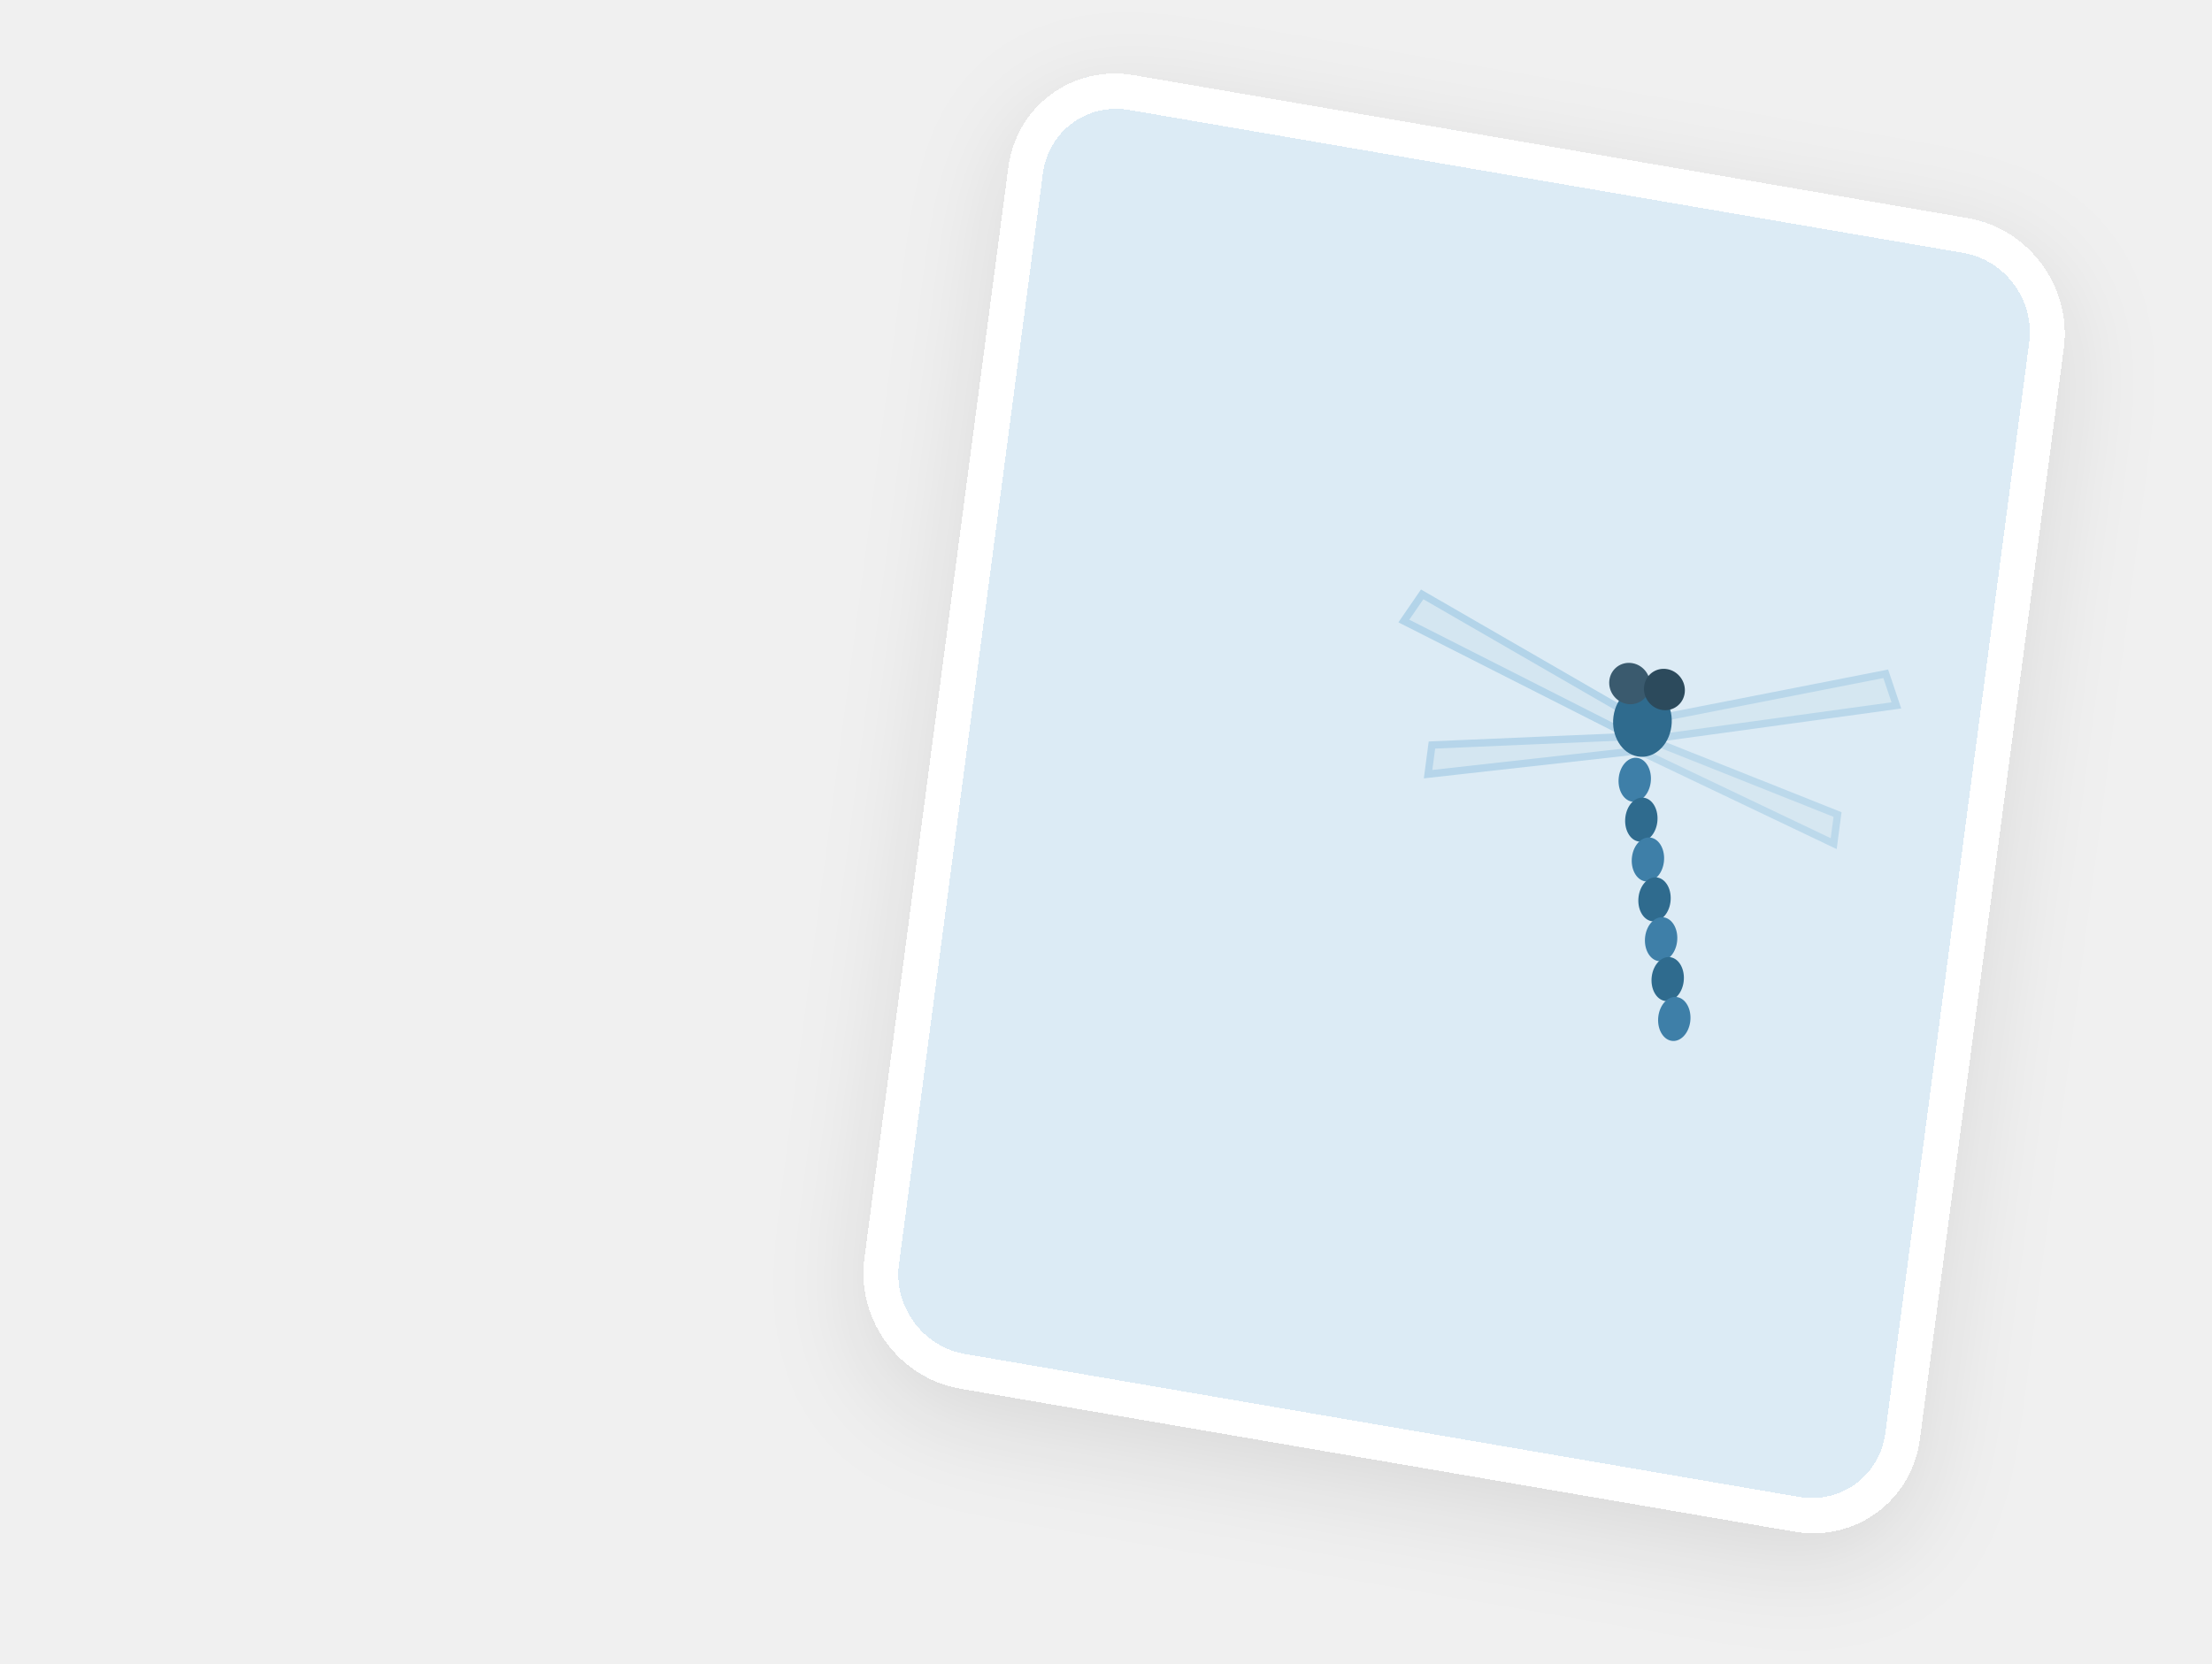
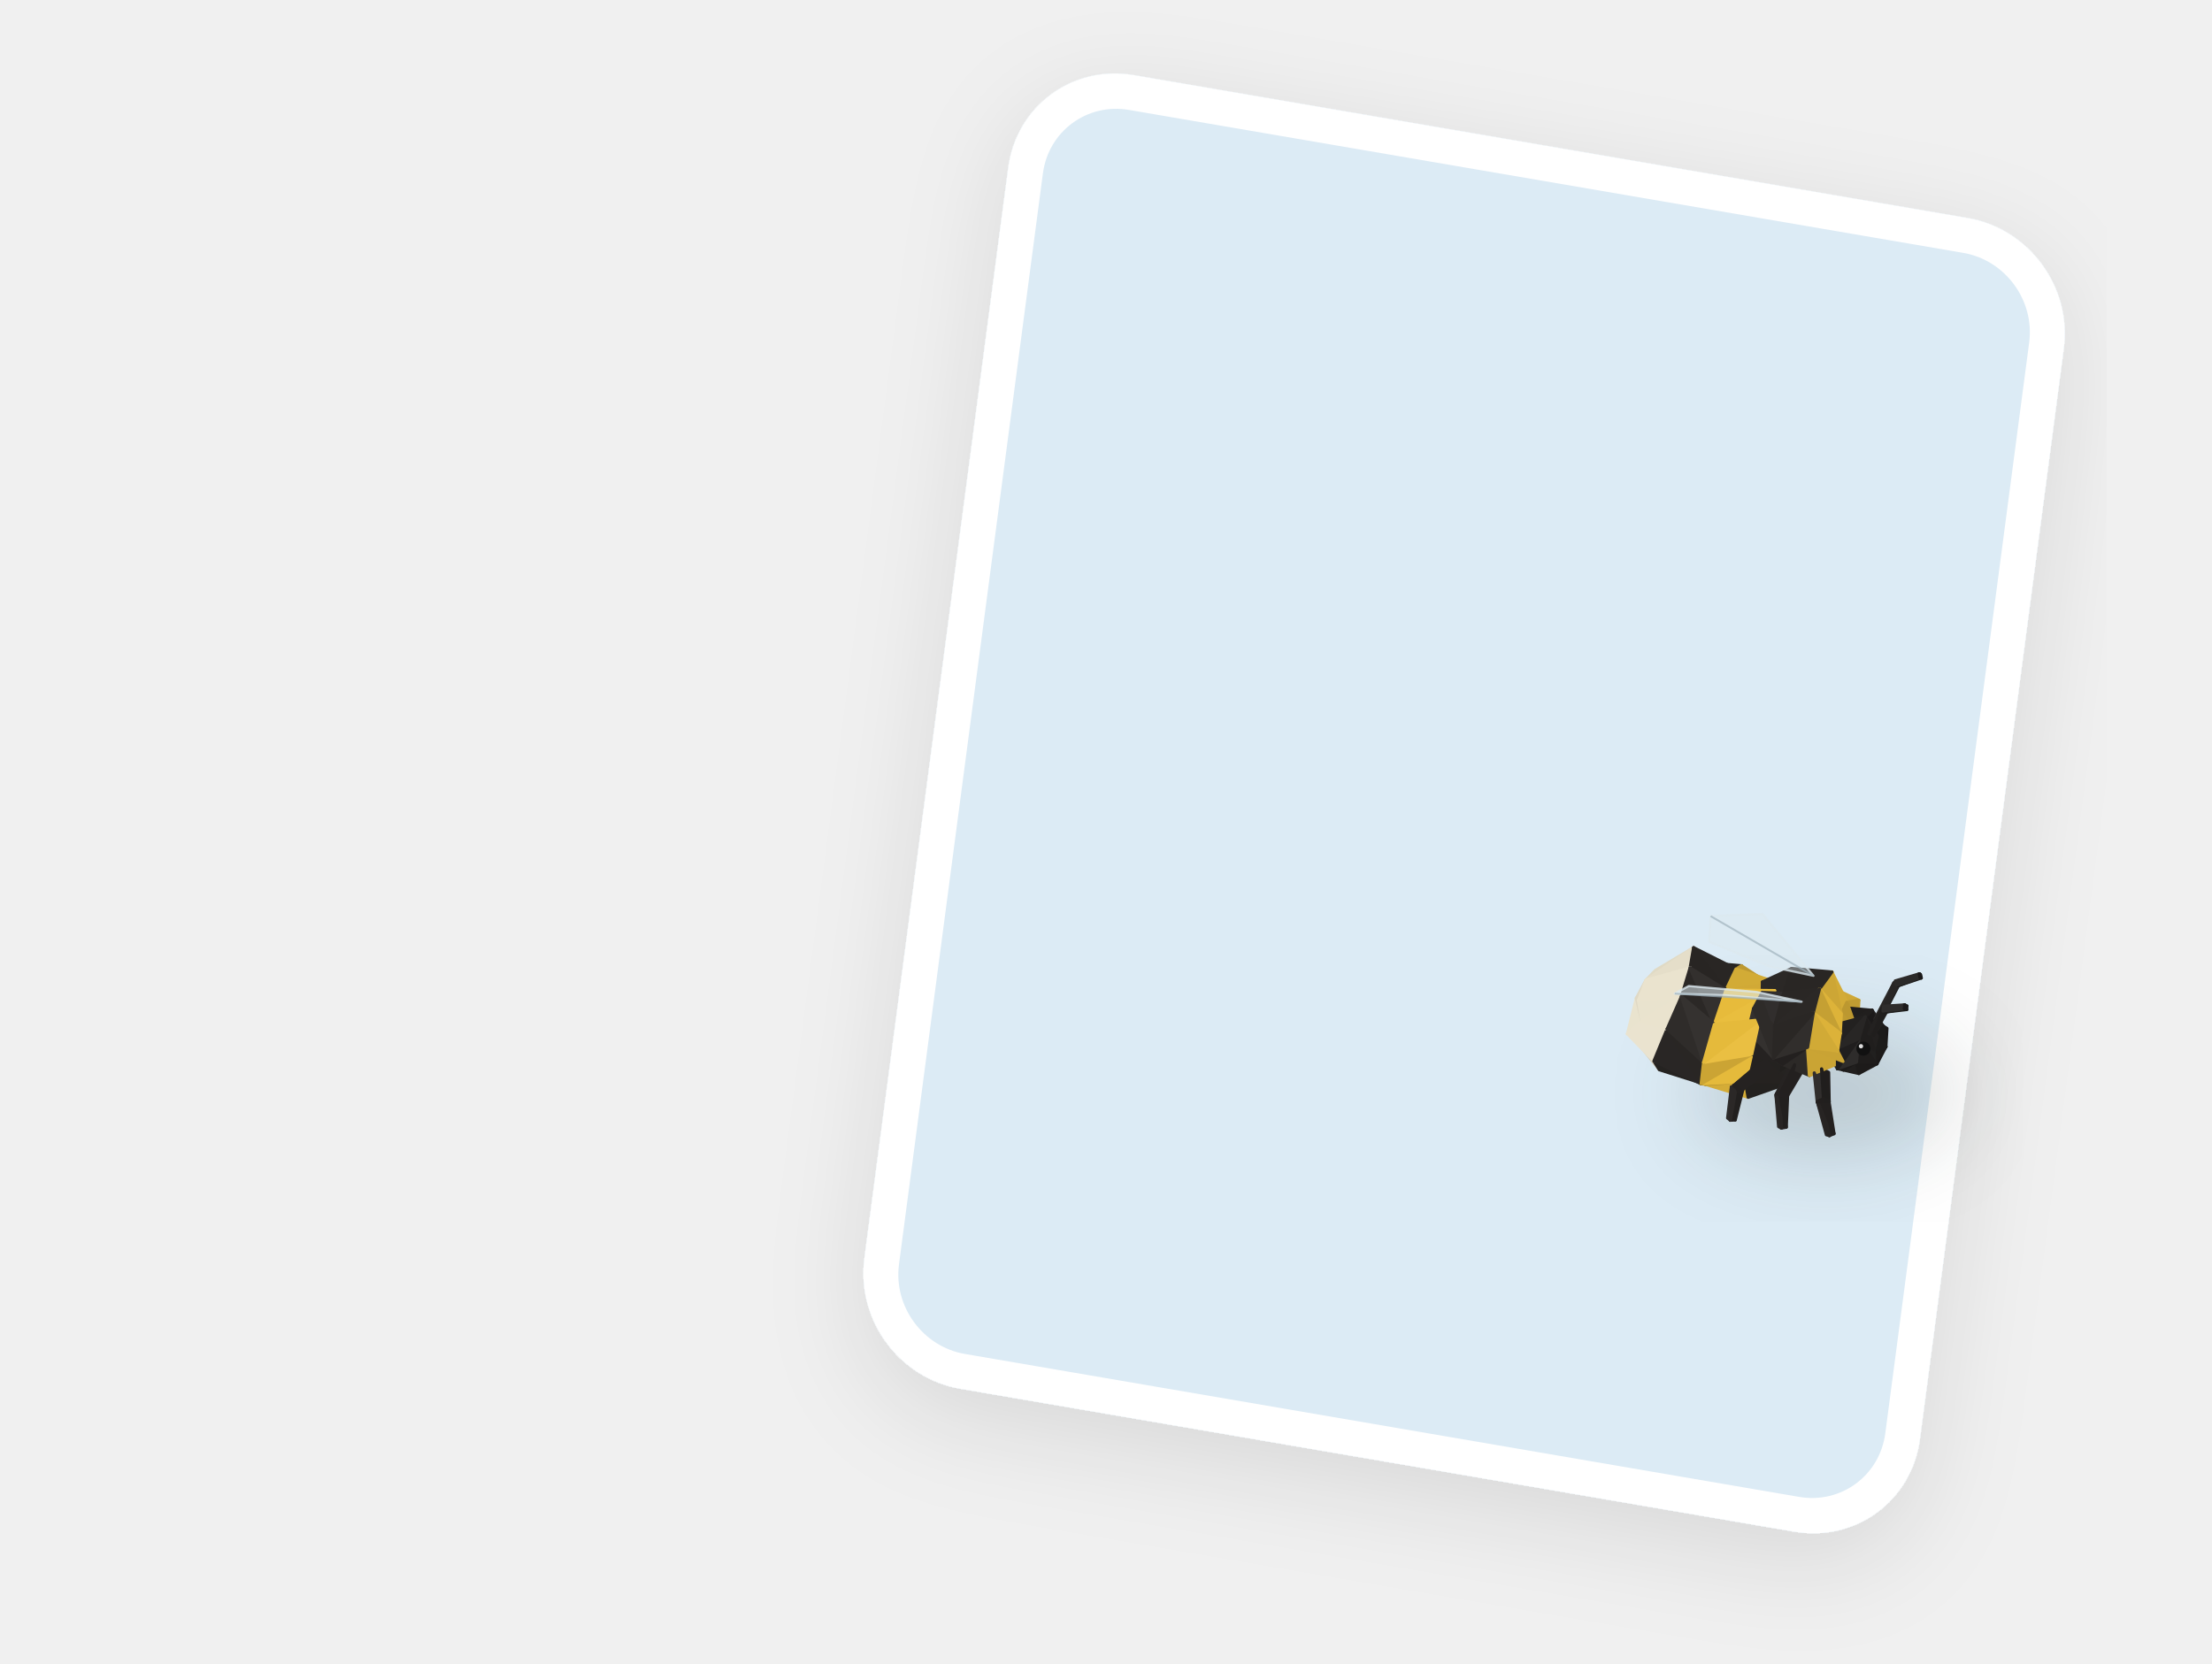
<svg xmlns="http://www.w3.org/2000/svg" width="315" height="237" viewBox="0 0 315 237" fill="none">
-   <g filter="url(#filter0_d_352_51563)">
-     <rect width="152.502" height="188.723" rx="16" transform="matrix(0.985631 0.168915 -0.130758 0.991414 145.677 8)" fill="#DCEBF5" shape-rendering="crispEdges" />
-     <rect x="2.137" y="2.901" width="147.502" height="183.723" rx="13.5" transform="matrix(0.985631 0.168915 -0.130758 0.991414 146.087 7.6639)" stroke="white" stroke-width="5" shape-rendering="crispEdges" />
-     <g opacity="0.55">
-       <path d="M233.89 102.763L268.539 95.969L270.054 100.473L235.679 105.192L233.89 102.763Z" fill="#CFE3EE" />
-       <path d="M233.89 102.763L233.773 102.246L232.986 102.401L233.477 103.067L233.89 102.763ZM268.539 95.969L269.031 95.817L268.878 95.363L268.422 95.453L268.539 95.969ZM270.054 100.473L270.143 100.995L270.745 100.912L270.546 100.32L270.054 100.473ZM235.679 105.192L235.266 105.496L235.458 105.756L235.768 105.713L235.679 105.192ZM233.89 102.763L234.007 103.28L268.656 96.486L268.539 95.969L268.422 95.453L233.773 102.246L233.89 102.763ZM268.539 95.969L268.047 96.123L269.563 100.626L270.054 100.473L270.546 100.32L269.031 95.817L268.539 95.969ZM270.054 100.473L269.966 99.952L235.591 104.67L235.679 105.192L235.768 105.713L270.143 100.995L270.054 100.473ZM235.679 105.192L236.092 104.887L234.303 102.459L233.89 102.763L233.477 103.067L235.266 105.496L235.679 105.192Z" fill="#9CC7E2" />
-     </g>
-     <g opacity="0.5">
-       <path d="M233.617 104.838L261.676 116.013L261.129 120.163L233.343 106.913L233.617 104.838Z" fill="#CFE3EE" />
-       <path d="M233.617 104.838L233.792 104.349L233.186 104.108L233.101 104.75L233.617 104.838ZM261.676 116.013L262.192 116.101L262.248 115.682L261.851 115.524L261.676 116.013ZM261.129 120.163L260.922 120.637L261.554 120.939L261.645 120.251L261.129 120.163ZM233.343 106.913L232.827 106.825L232.776 107.216L233.136 107.388L233.343 106.913ZM233.617 104.838L233.442 105.327L261.502 116.501L261.676 116.013L261.851 115.524L233.792 104.349L233.617 104.838ZM261.676 116.013L261.161 115.924L260.613 120.074L261.129 120.163L261.645 120.251L262.192 116.101L261.676 116.013ZM261.129 120.163L261.337 119.688L233.55 106.439L233.343 106.913L233.136 107.388L260.922 120.637L261.129 120.163ZM233.343 106.913L233.859 107.001L234.132 104.926L233.617 104.838L233.101 104.75L232.827 106.825L233.343 106.913Z" fill="#9CC7E2" />
-     </g>
-     <g opacity="0.65">
-       <path d="M233.89 102.763L202.526 84.656L199.916 88.453L231.554 104.485L233.89 102.763Z" fill="#CFE3EE" />
-       <path d="M233.89 102.763L234.207 103.192L234.848 102.72L234.136 102.308L233.89 102.763ZM202.526 84.656L202.771 84.202L202.358 83.963L202.095 84.345L202.526 84.656ZM199.916 88.453L199.485 88.142L199.142 88.641L199.696 88.922L199.916 88.453ZM231.554 104.485L231.335 104.953L231.62 105.098L231.87 104.914L231.554 104.485ZM233.89 102.763L234.136 102.308L202.771 84.202L202.526 84.656L202.281 85.111L233.645 103.218L233.89 102.763ZM202.526 84.656L202.095 84.345L199.485 88.142L199.916 88.453L200.346 88.764L202.956 84.967L202.526 84.656ZM199.916 88.453L199.696 88.922L231.335 104.953L231.554 104.485L231.773 104.016L200.135 87.984L199.916 88.453ZM231.554 104.485L231.87 104.914L234.207 103.192L233.89 102.763L233.574 102.334L231.237 104.055L231.554 104.485Z" fill="#9CC7E2" />
-     </g>
-     <g opacity="0.6">
-       <path d="M233.617 104.838L203.915 106.114L203.367 110.264L233.343 106.913L233.617 104.838Z" fill="#CFE3EE" />
-       <path d="M233.617 104.838L234.132 104.926L234.217 104.285L233.575 104.312L233.617 104.838ZM203.915 106.114L203.874 105.588L203.454 105.606L203.399 106.025L203.915 106.114ZM203.367 110.264L202.852 110.175L202.761 110.863L203.443 110.787L203.367 110.264ZM233.343 106.913L233.419 107.436L233.807 107.393L233.859 107.001L233.343 106.913ZM233.617 104.838L233.575 104.312L203.874 105.588L203.915 106.114L203.956 106.639L233.658 105.364L233.617 104.838ZM203.915 106.114L203.399 106.025L202.852 110.175L203.367 110.264L203.883 110.352L204.431 106.202L203.915 106.114ZM203.367 110.264L203.443 110.787L233.419 107.436L233.343 106.913L233.267 106.39L203.292 109.741L203.367 110.264ZM233.343 106.913L233.859 107.001L234.132 104.926L233.617 104.838L233.101 104.75L232.827 106.825L233.343 106.913Z" fill="#9CC7E2" />
-     </g>
-     <path d="M232.385 114.176C233.638 114.39 234.838 113.171 235.065 111.452C235.292 109.733 234.459 108.165 233.206 107.951C231.953 107.736 230.753 108.955 230.526 110.674C230.3 112.393 231.132 113.961 232.385 114.176Z" fill="#3E7FA8" />
-     <path d="M233.324 119.854C234.577 120.068 235.777 118.849 236.004 117.13C236.231 115.411 235.398 113.843 234.145 113.628C232.892 113.414 231.692 114.633 231.465 116.352C231.239 118.071 232.071 119.639 233.324 119.854Z" fill="#2F6B8E" />
-     <path d="M234.263 125.531C235.516 125.746 236.716 124.527 236.942 122.808C237.169 121.089 236.337 119.521 235.084 119.306C233.83 119.092 232.631 120.311 232.404 122.03C232.177 123.749 233.009 125.317 234.263 125.531Z" fill="#3E7FA8" />
-     <path d="M235.202 131.209C236.455 131.424 237.655 130.205 237.881 128.486C238.108 126.767 237.276 125.199 236.023 124.984C234.769 124.769 233.57 125.989 233.343 127.708C233.116 129.427 233.948 130.995 235.202 131.209Z" fill="#2F6B8E" />
-     <path d="M236.14 136.887C237.393 137.102 238.593 135.883 238.82 134.164C239.047 132.445 238.214 130.877 236.961 130.662C235.708 130.447 234.508 131.667 234.281 133.386C234.055 135.105 234.887 136.672 236.14 136.887Z" fill="#3E7FA8" />
-     <path d="M237.079 142.565C238.332 142.78 239.532 141.56 239.759 139.841C239.985 138.122 239.153 136.555 237.9 136.34C236.647 136.125 235.447 137.345 235.22 139.064C234.994 140.783 235.826 142.35 237.079 142.565Z" fill="#2F6B8E" />
-     <path d="M238.018 148.243C239.271 148.458 240.471 147.238 240.698 145.519C240.924 143.8 240.092 142.233 238.839 142.018C237.586 141.803 236.386 143.022 236.159 144.741C235.933 146.46 236.765 148.028 238.018 148.243Z" fill="#3E7FA8" />
-     <path d="M233.234 107.743C235.512 108.134 237.653 106.221 238.016 103.47C238.379 100.72 236.826 98.174 234.547 97.783C232.269 97.392 230.127 99.306 229.765 102.056C229.402 104.806 230.955 107.353 233.234 107.743Z" fill="#2F6B8E" />
-     <path d="M231.689 100.264C233.284 100.537 234.748 99.458 234.96 97.854C235.172 96.249 234.05 94.727 232.455 94.454C230.86 94.18 229.395 95.259 229.184 96.864C228.972 98.468 230.094 99.99 231.689 100.264Z" fill="#3A5A6E" />
-     <path d="M236.639 101.112C238.234 101.386 239.699 100.307 239.911 98.702C240.122 97.098 239.001 95.576 237.406 95.302C235.811 95.029 234.346 96.108 234.134 97.712C233.923 99.317 235.044 100.839 236.639 101.112Z" fill="#2C4A5C" />
-   </g>
  <defs>
-     <filter id="filter0_d_352_51563" x="107" y="-2" width="202.988" height="240.862" filterUnits="userSpaceOnUse" color-interpolation-filters="sRGB">
+     <filter id="shadow" x="40" y="-2" width="260" height="240" filterUnits="userSpaceOnUse" color-interpolation-filters="sRGB">
      <feFlood flood-opacity="0" result="BackgroundImageFix" />
      <feColorMatrix in="SourceAlpha" type="matrix" values="0 0 0 0 0 0 0 0 0 0 0 0 0 0 0 0 0 0 127 0" result="hardAlpha" />
      <feOffset dy="4" />
      <feGaussianBlur stdDeviation="7" />
      <feComposite in2="hardAlpha" operator="out" />
      <feColorMatrix type="matrix" values="0 0 0 0 0 0 0 0 0 0 0 0 0 0 0 0 0 0 0.1 0" />
-       <feBlend mode="normal" in2="BackgroundImageFix" result="effect1_dropShadow_352_51563" />
-       <feBlend mode="normal" in="SourceGraphic" in2="effect1_dropShadow_352_51563" result="shape" />
+       <feBlend mode="normal" in2="BackgroundImageFix" result="effect1_dropShadow" />
+       <feBlend mode="normal" in="SourceGraphic" in2="effect1_dropShadow" result="shape" />
    </filter>
  </defs>
+   <g filter="url(#shadow)">
+     <rect width="152.502" height="188.723" rx="16" transform="matrix(0.985631 0.168915 -0.130758 0.991414 145.677 8)" fill="#DCEBF5" />
+     <rect x="2.137" y="2.901" width="147.502" height="183.723" rx="13.5" transform="matrix(0.985631 0.168915 -0.130758 0.991414 146.087 7.6639)" stroke="white" stroke-width="5" />
+   </g>
+   <svg x="226" y="62" width="62" height="112" viewBox="-6.99 -7.79 16.13 12.90" preserveAspectRatio="xMidYMax meet">
+     <defs>
+       <filter id="soft" x="-60%" y="-60%" width="220%" height="220%">
+         <feGaussianBlur stdDeviation="1.6" />
+       </filter>
+       <filter id="soft2" x="-60%" y="-60%" width="220%" height="220%">
+         <feGaussianBlur stdDeviation="0.7" />
+       </filter>
+     </defs>
+     <ellipse cx="1.82" cy="0.35" rx="4.85" ry="2.33" fill="#1E2A26" opacity="0.18" filter="url(#soft)" />
+     <path d="M-0.44 -2.47 L-0.29 -1.58 L-0.39 -1.73 Z" fill="#252221" stroke="#252221" stroke-width="0.12" stroke-linejoin="round" />
+     <path d="M-0.28 -2.25 L-0.11 -1.67 L-0.29 -1.58 Z" fill="#1F1D1C" stroke="#1F1D1C" stroke-width="0.12" stroke-linejoin="round" />
+     <path d="M-0.28 -2.25 L-0.01 -2.38 L-0.11 -1.67 Z" fill="#1F1D1C" stroke="#1F1D1C" stroke-width="0.12" stroke-linejoin="round" />
+     <path d="M1.22 -2.19 L1.61 -1.29 L1.50 -1.42 Z" fill="#242120" stroke="#242120" stroke-width="0.12" stroke-linejoin="round" />
+     <path d="M-0.44 -2.47 L-0.28 -2.25 L-0.29 -1.58 Z" fill="#252221" stroke="#252221" stroke-width="0.12" stroke-linejoin="round" />
+     <path d="M1.38 -2.00 L1.78 -1.39 L1.61 -1.29 Z" fill="#201D1D" stroke="#201D1D" stroke-width="0.12" stroke-linejoin="round" />
+     <path d="M2.77 -1.92 L3.38 -1.02 L3.29 -1.13 Z" fill="#232120" stroke="#232120" stroke-width="0.12" stroke-linejoin="round" />
+     <path d="M1.22 -2.19 L1.38 -2.00 L1.61 -1.29 Z" fill="#242120" stroke="#242120" stroke-width="0.12" stroke-linejoin="round" />
+     <path d="M1.38 -2.00 L1.64 -2.15 L1.78 -1.39 Z" fill="#201E1D" stroke="#201E1D" stroke-width="0.12" stroke-linejoin="round" />
+     <path d="M2.91 -1.76 L3.55 -1.14 L3.38 -1.02 Z" fill="#211E1D" stroke="#211E1D" stroke-width="0.12" stroke-linejoin="round" />
+     <path d="M2.77 -1.92 L2.91 -1.76 L3.38 -1.02 Z" fill="#232020" stroke="#232020" stroke-width="0.12" stroke-linejoin="round" />
+     <path d="M2.91 -1.76 L3.17 -1.94 L3.55 -1.14 Z" fill="#211F1E" stroke="#211F1E" stroke-width="0.12" stroke-linejoin="round" />
+     <path d="M0.28 -2.34 L-0.43 -2.38 L-0.25 -2.63 Z" fill="#2B2827" stroke="#2B2827" stroke-width="0.12" stroke-linejoin="round" />
+     <path d="M1.65 -1.91 L1.43 -2.39 L1.65 -2.16 Z" fill="#1E1C1B" stroke="#1E1C1B" stroke-width="0.12" stroke-linejoin="round" />
+     <path d="M1.39 -2.18 L1.21 -2.18 L1.43 -2.39 Z" fill="#252221" stroke="#252221" stroke-width="0.12" stroke-linejoin="round" />
+     <path d="M0.28 -2.34 L0.07 -2.02 L-0.43 -2.38 Z" fill="#292625" stroke="#292625" stroke-width="0.12" stroke-linejoin="round" />
+     <path d="M2.27 -1.52 L3.15 -1.86 L2.92 -1.72 Z" fill="#1D1B1A" stroke="#1D1B1A" stroke-width="0.12" stroke-linejoin="round" />
+     <path d="M2.55 -1.69 L3.02 -2.14 L3.15 -1.86 Z" fill="#201D1C" stroke="#201D1C" stroke-width="0.12" stroke-linejoin="round" />
+     <path d="M1.39 -2.18 L1.11 -1.93 L1.21 -2.18 Z" fill="#242121" stroke="#242121" stroke-width="0.12" stroke-linejoin="round" />
+     <path d="M1.65 -1.91 L1.39 -2.18 L1.43 -2.39 Z" fill="#1E1B1B" stroke="#1E1B1B" stroke-width="0.12" stroke-linejoin="round" />
+     <path d="M2.27 -1.52 L2.55 -1.69 L3.15 -1.86 Z" fill="#1D1B1A" stroke="#1D1B1A" stroke-width="0.12" stroke-linejoin="round" />
+     <path d="M2.55 -1.69 L2.39 -2.03 L3.02 -2.14 Z" fill="#201D1C" stroke="#201D1C" stroke-width="0.12" stroke-linejoin="round" />
+     <path d="M-1.27 -4.37 L-1.47 -4.25 L-2.97 -4.52 Z" fill="#252321" stroke="#252321" stroke-width="0.12" stroke-linejoin="round" />
+     <path d="M0.19 -3.42 L-1.47 -4.25 L-1.27 -4.37 Z" fill="#BD9931" stroke="#BD9931" stroke-width="0.12" stroke-linejoin="round" />
+     <path d="M1.19 -2.55 L1.09 -2.54 L0.19 -3.42 Z" fill="#221F1E" stroke="#221F1E" stroke-width="0.12" stroke-linejoin="round" />
+     <path d="M-4.51 -0.84 L-4.31 -0.52 L-5.37 -1.85 Z" fill="#D7D0BD" stroke="#D7D0BD" stroke-width="0.12" stroke-linejoin="round" />
+     <path d="M-2.60 0.02 L-4.31 -0.52 L-4.51 -0.84 Z" fill="#252321" stroke="#252321" stroke-width="0.12" stroke-linejoin="round" />
+     <path d="M-5.16 -3.17 L-4.96 -2.32 L-5.49 -1.85 Z" fill="#E9E3CE" stroke="#E9E3CE" stroke-width="0.12" stroke-linejoin="round" />
+     <path d="M-3.04 -5.04 L-4.80 -3.84 L-4.45 -4.20 Z" fill="#E0DAC5" stroke="#E0DAC5" stroke-width="0.12" stroke-linejoin="round" />
+     <path d="M-1.12 -0.08 L-1.02 0.50 L-2.60 0.02 Z" fill="#D4AC37" stroke="#D4AC37" stroke-width="0.12" stroke-linejoin="round" />
+     <path d="M1.13 -1.26 L0.60 -0.07 L0.09 -0.43 Z" fill="#252321" stroke="#252321" stroke-width="0.12" stroke-linejoin="round" />
+     <path d="M1.13 -1.26 L1.09 -2.54 L1.19 -2.55 Z" fill="#1F1D1B" stroke="#1F1D1B" stroke-width="0.12" stroke-linejoin="round" />
+     <path d="M0.42 -0.75 L-0.82 -1.30 L-0.89 -1.40 Z" fill="#252220" stroke="#252220" stroke-width="0.12" stroke-linejoin="round" />
+     <path d="M-1.12 -0.08 L-2.60 0.02 L-2.76 -0.00 Z" fill="#B6942F" stroke="#B6942F" stroke-width="0.12" stroke-linejoin="round" />
+     <path d="M-5.16 -3.17 L-5.08 -3.09 L-4.96 -2.32 Z" fill="#E0D9C5" stroke="#E0D9C5" stroke-width="0.12" stroke-linejoin="round" />
+     <path d="M-5.16 -3.17 L-4.80 -3.84 L-5.08 -3.09 Z" fill="#E0D9C5" stroke="#E0D9C5" stroke-width="0.12" stroke-linejoin="round" />
+     <path d="M0.60 -0.07 L-1.02 0.50 L-1.12 -0.08 Z" fill="#23211F" stroke="#23211F" stroke-width="0.12" stroke-linejoin="round" />
+     <path d="M-3.04 -5.04 L-3.17 -4.29 L-4.80 -3.84 Z" fill="#E5DEC9" stroke="#E5DEC9" stroke-width="0.12" stroke-linejoin="round" />
+     <path d="M0.09 -0.43 L0.60 -0.07 L-1.12 -0.08 Z" fill="#252220" stroke="#252220" stroke-width="0.12" stroke-linejoin="round" />
+     <path d="M1.13 -1.26 L0.09 -0.43 L0.13 -0.83 Z" fill="#22201E" stroke="#22201E" stroke-width="0.12" stroke-linejoin="round" />
+     <path d="M3.08 -3.09 L2.64 -3.02 L2.20 -3.50 Z" fill="#CFA835" stroke="#CFA835" stroke-width="0.12" stroke-linejoin="round" />
+     <path d="M-1.47 -4.25 L-1.84 -3.47 L-3.04 -5.04 Z" fill="#292624" stroke="#292624" stroke-width="0.12" stroke-linejoin="round" />
+     <path d="M1.09 -2.54 L1.12 -2.08 L0.07 -3.74 Z" fill="#252221" stroke="#252221" stroke-width="0.12" stroke-linejoin="round" />
+     <path d="M-0.89 -2.54 L-0.49 -3.77 L-0.50 -3.38 Z" fill="#2B2826" stroke="#2B2826" stroke-width="0.12" stroke-linejoin="round" />
+     <path d="M-4.02 -2.03 L-5.49 -1.85 L-4.96 -2.32 Z" fill="#EAE3CF" stroke="#EAE3CF" stroke-width="0.12" stroke-linejoin="round" />
+     <path d="M0.07 -3.74 L-1.84 -3.47 L-1.47 -4.25 Z" fill="#D2AB36" stroke="#D2AB36" stroke-width="0.12" stroke-linejoin="round" />
+     <path d="M-1.84 -3.47 L-3.17 -4.29 L-3.04 -5.04 Z" fill="#282523" stroke="#282523" stroke-width="0.12" stroke-linejoin="round" />
+     <path d="M-3.17 -4.29 L-5.08 -3.09 L-4.80 -3.84 Z" fill="#EAE3CE" stroke="#EAE3CE" stroke-width="0.12" stroke-linejoin="round" />
+     <path d="M-4.02 -2.03 L-4.51 -0.84 L-5.49 -1.85 Z" fill="#EAE3CF" stroke="#EAE3CF" stroke-width="0.12" stroke-linejoin="round" />
+     <path d="M1.12 -2.08 L-0.04 -3.45 L0.07 -3.74 Z" fill="#22201E" stroke="#22201E" stroke-width="0.12" stroke-linejoin="round" />
+     <path d="M1.13 -1.26 L0.13 -0.83 L0.84 -1.29 Z" fill="#201E1D" stroke="#201E1D" stroke-width="0.12" stroke-linejoin="round" />
+     <path d="M2.70 -1.04 L1.49 -0.40 L1.25 -0.31 Z" fill="#B08F2D" stroke="#B08F2D" stroke-width="0.12" stroke-linejoin="round" />
+     <path d="M-3.49 -3.23 L-4.96 -2.32 L-5.08 -3.09 Z" fill="#E9E3CE" stroke="#E9E3CE" stroke-width="0.12" stroke-linejoin="round" />
+     <path d="M2.51 -0.51 L1.88 -0.95 L1.83 -1.26 Z" fill="#201E1D" stroke="#201E1D" stroke-width="0.12" stroke-linejoin="round" />
+     <path d="M0.07 -3.74 L-0.04 -3.45 L-1.84 -3.47 Z" fill="#D1A936" stroke="#D1A936" stroke-width="0.12" stroke-linejoin="round" />
+     <path d="M1.13 -1.26 L0.84 -1.29 L1.12 -2.08 Z" fill="#1F1D1C" stroke="#1F1D1C" stroke-width="0.12" stroke-linejoin="round" />
+     <path d="M3.02 -1.93 L2.70 -1.04 L2.49 -0.83 Z" fill="#AC8B2C" stroke="#AC8B2C" stroke-width="0.12" stroke-linejoin="round" />
+     <path d="M-2.76 -0.00 L-4.51 -0.84 L-4.02 -2.03 Z" fill="#292625" stroke="#292625" stroke-width="0.12" stroke-linejoin="round" />
+     <path d="M-3.17 -4.29 L-3.49 -3.23 L-5.08 -3.09 Z" fill="#EAE3CE" stroke="#EAE3CE" stroke-width="0.12" stroke-linejoin="round" />
+     <path d="M4.08 -1.37 L3.99 -2.13 L4.12 -2.05 Z" fill="#1A1818" stroke="#1A1818" stroke-width="0.12" stroke-linejoin="round" />
+     <path d="M3.02 -1.93 L2.64 -3.02 L3.08 -3.09 Z" fill="#C09C32" stroke="#C09C32" stroke-width="0.12" stroke-linejoin="round" />
+     <path d="M1.83 -1.72 L1.99 -2.32 L1.98 -1.78 Z" fill="#22201F" stroke="#22201F" stroke-width="0.12" stroke-linejoin="round" />
+     <path d="M0.13 -0.83 L0.09 -0.43 L-0.89 -1.09 Z" fill="#242220" stroke="#242220" stroke-width="0.12" stroke-linejoin="round" />
+     <path d="M0.25 -0.72 L-0.89 -1.40 L-1.02 -1.96 Z" fill="#292624" stroke="#292624" stroke-width="0.12" stroke-linejoin="round" />
+     <path d="M1.83 -1.72 L1.98 -1.78 L1.83 -1.26 Z" fill="#232120" stroke="#232120" stroke-width="0.12" stroke-linejoin="round" />
+     <path d="M-0.89 -2.54 L-0.82 -2.78 L-1.02 -1.96 Z" fill="#292624" stroke="#292624" stroke-width="0.12" stroke-linejoin="round" />
+     <path d="M0.09 -0.43 L-1.12 -0.08 L-0.89 -1.09 Z" fill="#252220" stroke="#252220" stroke-width="0.12" stroke-linejoin="round" />
+     <path d="M0.29 -3.35 L-0.50 -3.38 L-0.49 -3.77 Z" fill="#2B2826" stroke="#2B2826" stroke-width="0.12" stroke-linejoin="round" />
+     <path d="M-1.64 0.12 L-1.68 1.35 L-1.78 1.27 Z" fill="#2D2B2A" stroke="#2D2B2A" stroke-width="0.12" stroke-linejoin="round" />
+     <path d="M0.59 -4.27 L0.29 -3.35 L-0.49 -3.77 Z" fill="#2B2826" stroke="#2B2826" stroke-width="0.12" stroke-linejoin="round" />
+     <path d="M2.72 -2.80 L2.46 -2.25 L2.24 -2.34 Z" fill="#232120" stroke="#232120" stroke-width="0.12" stroke-linejoin="round" />
+     <path d="M-3.49 -3.23 L-4.02 -2.03 L-4.96 -2.32 Z" fill="#EAE3CE" stroke="#EAE3CE" stroke-width="0.12" stroke-linejoin="round" />
+     <path d="M-0.89 -1.09 L-1.12 -0.08 L-2.76 -0.00 Z" fill="#E5BA3B" stroke="#E5BA3B" stroke-width="0.12" stroke-linejoin="round" />
+     <path d="M4.08 -1.37 L3.75 -0.74 L3.67 -0.80 Z" fill="#1A1818" stroke="#1A1818" stroke-width="0.12" stroke-linejoin="round" />
+     <path d="M2.46 -2.25 L1.99 -2.32 L2.24 -2.34 Z" fill="#1F1D1C" stroke="#1F1D1C" stroke-width="0.12" stroke-linejoin="round" />
+     <path d="M-0.48 -0.84 L-0.39 -0.89 L-1.49 0.03 Z" fill="#242120" stroke="#242120" stroke-width="0.12" stroke-linejoin="round" />
+     <path d="M-0.48 -0.84 L-1.49 0.03 L-1.56 0.07 Z" fill="#242120" stroke="#242120" stroke-width="0.12" stroke-linejoin="round" />
+     <path d="M2.99 -0.80 L3.08 -0.38 L2.51 -0.51 Z" fill="#211F1E" stroke="#211F1E" stroke-width="0.12" stroke-linejoin="round" />
+     <path d="M3.99 -2.13 L3.76 -1.77 L3.57 -2.72 Z" fill="#22201F" stroke="#22201F" stroke-width="0.12" stroke-linejoin="round" />
+     <path d="M3.57 -2.72 L2.46 -2.25 L2.72 -2.80 Z" fill="#201E1D" stroke="#201E1D" stroke-width="0.12" stroke-linejoin="round" />
+     <path d="M-1.48 0.23 L-1.50 1.34 L-1.68 1.35 Z" fill="#221F1E" stroke="#221F1E" stroke-width="0.12" stroke-linejoin="round" />
+     <path d="M-2.67 -0.79 L-2.76 -0.00 L-4.02 -2.03 Z" fill="#292624" stroke="#292624" stroke-width="0.12" stroke-linejoin="round" />
+     <path d="M-0.39 -0.89 L-0.15 -0.59 L-1.30 0.27 Z" fill="#252221" stroke="#252221" stroke-width="0.12" stroke-linejoin="round" />
+     <path d="M-1.43 0.17 L-1.37 0.31 L-1.56 0.07 Z" fill="#242121" stroke="#242121" stroke-width="0.12" stroke-linejoin="round" />
+     <path d="M1.12 -2.08 L0.84 -1.29 L-0.04 -3.45 Z" fill="#2A2725" stroke="#2A2725" stroke-width="0.12" stroke-linejoin="round" />
+     <path d="M2.08 -4.14 L0.29 -3.35 L0.59 -4.27 Z" fill="#292624" stroke="#292624" stroke-width="0.12" stroke-linejoin="round" />
+     <path d="M2.99 -0.80 L2.51 -0.51 L2.29 -0.56 Z" fill="#1C1A19" stroke="#1C1A19" stroke-width="0.12" stroke-linejoin="round" />
+     <path d="M2.64 -3.02 L2.43 -2.59 L2.08 -4.14 Z" fill="#D3AB36" stroke="#D3AB36" stroke-width="0.12" stroke-linejoin="round" />
+     <path d="M3.75 -0.74 L3.08 -0.38 L2.99 -0.80 Z" fill="#1D1B1A" stroke="#1D1B1A" stroke-width="0.12" stroke-linejoin="round" />
+     <path d="M4.08 -1.37 L3.76 -1.77 L3.99 -2.13 Z" fill="#1C1B1A" stroke="#1C1B1A" stroke-width="0.12" stroke-linejoin="round" />
+     <path d="M-1.48 0.23 L-1.22 0.22 L-1.50 1.34 Z" fill="#22201F" stroke="#22201F" stroke-width="0.12" stroke-linejoin="round" />
+     <path d="M3.76 -1.77 L3.32 -2.48 L3.57 -2.72 Z" fill="#1C1A1A" stroke="#1C1A1A" stroke-width="0.12" stroke-linejoin="round" />
+     <path d="M-1.64 0.12 L-1.48 0.23 L-1.68 1.35 Z" fill="#2B2827" stroke="#2B2827" stroke-width="0.12" stroke-linejoin="round" />
+     <path d="M2.29 -0.56 L1.83 -1.26 L1.98 -1.78 Z" fill="#2E2C2B" stroke="#2E2C2B" stroke-width="0.12" stroke-linejoin="round" />
+     <path d="M-0.89 -1.09 L-2.76 -0.00 L-2.67 -0.79 Z" fill="#CBA434" stroke="#CBA434" stroke-width="0.12" stroke-linejoin="round" />
+     <path d="M-1.43 0.17 L-1.30 0.27 L-1.37 0.31 Z" fill="#242120" stroke="#242120" stroke-width="0.12" stroke-linejoin="round" />
+     <path d="M0.84 -1.29 L0.13 -0.83 L-0.61 -2.36 Z" fill="#2A2725" stroke="#2A2725" stroke-width="0.12" stroke-linejoin="round" />
+     <path d="M-1.43 0.17 L-1.56 0.07 L-1.49 0.03 Z" fill="#242120" stroke="#242120" stroke-width="0.12" stroke-linejoin="round" />
+     <path d="M3.57 -2.72 L3.32 -2.48 L2.46 -2.25 Z" fill="#211F1E" stroke="#211F1E" stroke-width="0.12" stroke-linejoin="round" />
+     <path d="M3.02 -1.93 L2.49 -0.83 L2.29 -1.22 Z" fill="#B99630" stroke="#B99630" stroke-width="0.12" stroke-linejoin="round" />
+     <path d="M-2.27 -2.20 L-3.49 -3.23 L-3.17 -4.29 Z" fill="#2B2826" stroke="#2B2826" stroke-width="0.12" stroke-linejoin="round" />
+     <path d="M-0.39 -0.89 L-1.30 0.27 L-1.49 0.03 Z" fill="#252221" stroke="#252221" stroke-width="0.12" stroke-linejoin="round" />
+     <path d="M3.67 -0.80 L3.75 -0.74 L2.99 -0.80 Z" fill="#1C1A1A" stroke="#1C1A1A" stroke-width="0.12" stroke-linejoin="round" />
+     <path d="M4.08 -1.37 L3.67 -0.80 L3.64 -1.26 Z" fill="#1D1B1A" stroke="#1D1B1A" stroke-width="0.12" stroke-linejoin="round" />
+     <path d="M3.88 -2.35 L3.82 -2.31 L4.52 -3.65 Z" fill="#1A1818" stroke="#1A1818" stroke-width="0.12" stroke-linejoin="round" />
+     <path d="M-1.84 -3.47 L-2.27 -2.20 L-3.17 -4.29 Z" fill="#33302E" stroke="#33302E" stroke-width="0.12" stroke-linejoin="round" />
+     <path d="M3.82 -2.31 L3.68 -2.40 L4.38 -3.74 Z" fill="#2B2928" stroke="#2B2928" stroke-width="0.12" stroke-linejoin="round" />
+     <path d="M3.02 -1.93 L2.43 -2.59 L2.64 -3.02 Z" fill="#BC9830" stroke="#BC9830" stroke-width="0.12" stroke-linejoin="round" />
+     <path d="M2.43 -2.59 L1.62 -3.51 L2.08 -4.14 Z" fill="#CDA635" stroke="#CDA635" stroke-width="0.12" stroke-linejoin="round" />
+     <path d="M-1.43 0.17 L-1.49 0.03 L-1.30 0.27 Z" fill="#242120" stroke="#242120" stroke-width="0.12" stroke-linejoin="round" />
+     <path d="M2.29 -1.32 L1.98 -1.78 L1.99 -2.32 Z" fill="#2C2A29" stroke="#2C2A29" stroke-width="0.12" stroke-linejoin="round" />
+     <path d="M0.51 -0.62 L0.70 -0.70 L0.19 0.31 Z" fill="#262322" stroke="#262322" stroke-width="0.12" stroke-linejoin="round" />
+     <path d="M4.08 -1.37 L3.64 -1.26 L3.76 -1.77 Z" fill="#1D1C1B" stroke="#1D1C1B" stroke-width="0.12" stroke-linejoin="round" />
+     <path d="M0.84 -1.29 L-0.61 -2.36 L-0.04 -3.45 Z" fill="#292624" stroke="#292624" stroke-width="0.12" stroke-linejoin="round" />
+     <path d="M0.01 0.41 L0.21 1.64 L0.11 1.59 Z" fill="#2B2827" stroke="#2B2827" stroke-width="0.12" stroke-linejoin="round" />
+     <path d="M0.70 -0.70 L0.99 -0.48 L0.42 0.48 Z" fill="#23201F" stroke="#23201F" stroke-width="0.12" stroke-linejoin="round" />
+     <path d="M0.13 -0.83 L-0.89 -1.09 L-0.61 -2.36 Z" fill="#252221" stroke="#252221" stroke-width="0.12" stroke-linejoin="round" />
+     <path d="M2.08 -4.14 L1.62 -3.51 L0.29 -3.35 Z" fill="#292624" stroke="#292624" stroke-width="0.12" stroke-linejoin="round" />
+     <path d="M0.51 -0.62 L0.19 0.31 L0.03 0.37 Z" fill="#262322" stroke="#262322" stroke-width="0.12" stroke-linejoin="round" />
+     <path d="M-0.04 -3.45 L-2.27 -2.20 L-1.84 -3.47 Z" fill="#E7BB3B" stroke="#E7BB3B" stroke-width="0.12" stroke-linejoin="round" />
+     <path d="M3.88 -2.35 L4.52 -3.65 L4.58 -3.70 Z" fill="#1A1918" stroke="#1A1918" stroke-width="0.12" stroke-linejoin="round" />
+     <path d="M2.29 -1.32 L2.29 -0.56 L1.98 -1.78 Z" fill="#232120" stroke="#232120" stroke-width="0.12" stroke-linejoin="round" />
+     <path d="M-2.67 -0.79 L-4.02 -2.03 L-3.49 -3.23 Z" fill="#2F2C2A" stroke="#2F2C2A" stroke-width="0.12" stroke-linejoin="round" />
+     <path d="M0.17 0.49 L0.39 1.61 L0.21 1.64 Z" fill="#22201F" stroke="#22201F" stroke-width="0.12" stroke-linejoin="round" />
+     <path d="M2.46 -2.25 L2.29 -1.32 L1.99 -2.32 Z" fill="#2A2827" stroke="#2A2827" stroke-width="0.12" stroke-linejoin="round" />
+     <path d="M0.23 0.43 L0.27 0.55 L0.03 0.37 Z" fill="#242120" stroke="#242120" stroke-width="0.12" stroke-linejoin="round" />
+     <path d="M-0.04 -3.45 L-0.61 -2.36 L-2.27 -2.20 Z" fill="#E9BE3E" stroke="#E9BE3E" stroke-width="0.12" stroke-linejoin="round" />
+     <path d="M-0.08 -0.96 L-1.02 -1.96 L-0.82 -2.78 Z" fill="#34312F" stroke="#34312F" stroke-width="0.12" stroke-linejoin="round" />
+     <path d="M3.76 -1.77 L3.64 -1.26 L3.32 -2.48 Z" fill="#22201F" stroke="#22201F" stroke-width="0.12" stroke-linejoin="round" />
+     <path d="M1.18 -1.35 L1.25 -0.31 L0.25 -0.72 Z" fill="#2C2927" stroke="#2C2927" stroke-width="0.12" stroke-linejoin="round" />
+     <path d="M3.82 -2.31 L4.38 -3.74 L4.52 -3.65 Z" fill="#282625" stroke="#282625" stroke-width="0.12" stroke-linejoin="round" />
+     <path d="M1.70 -0.55 L1.96 -0.42 L1.98 0.66 Z" fill="#211E1D" stroke="#211E1D" stroke-width="0.12" stroke-linejoin="round" />
+     <path d="M-0.04 -2.13 L-0.82 -2.78 L-0.50 -3.38 Z" fill="#2E2B29" stroke="#2E2B29" stroke-width="0.12" stroke-linejoin="round" />
+     <path d="M0.23 0.43 L0.42 0.48 L0.27 0.55 Z" fill="#23201F" stroke="#23201F" stroke-width="0.12" stroke-linejoin="round" />
+     <path d="M-2.27 -2.20 L-2.67 -0.79 L-3.49 -3.23 Z" fill="#353230" stroke="#353230" stroke-width="0.12" stroke-linejoin="round" />
+     <path d="M0.01 0.41 L0.17 0.49 L0.21 1.64 Z" fill="#282524" stroke="#282524" stroke-width="0.12" stroke-linejoin="round" />
+     <path d="M0.17 0.49 L0.44 0.44 L0.39 1.61 Z" fill="#22201F" stroke="#22201F" stroke-width="0.12" stroke-linejoin="round" />
+     <path d="M0.70 -0.70 L0.42 0.48 L0.19 0.31 Z" fill="#23201F" stroke="#23201F" stroke-width="0.12" stroke-linejoin="round" />
+     <path d="M3.64 -1.26 L3.67 -0.80 L3.08 -1.67 Z" fill="#21201F" stroke="#21201F" stroke-width="0.12" stroke-linejoin="round" />
+     <path d="M3.02 -1.93 L2.29 -1.22 L2.39 -1.87 Z" fill="#B7942F" stroke="#B7942F" stroke-width="0.12" stroke-linejoin="round" />
+     <path d="M1.18 -1.35 L0.25 -0.72 L-0.08 -0.96 Z" fill="#23201F" stroke="#23201F" stroke-width="0.12" stroke-linejoin="round" />
+     <path d="M3.02 -1.93 L2.39 -1.87 L2.43 -2.59 Z" fill="#BF9B31" stroke="#BF9B31" stroke-width="0.12" stroke-linejoin="round" />
+     <path d="M0.23 0.43 L0.03 0.37 L0.19 0.31 Z" fill="#242120" stroke="#242120" stroke-width="0.12" stroke-linejoin="round" />
+     <path d="M1.43 -0.40 L1.70 -0.55 L1.77 0.55 Z" fill="#312F2E" stroke="#312F2E" stroke-width="0.12" stroke-linejoin="round" />
+     <path d="M3.67 -0.80 L2.99 -0.80 L3.08 -1.67 Z" fill="#1F1D1C" stroke="#1F1D1C" stroke-width="0.12" stroke-linejoin="round" />
+     <path d="M3.64 -1.26 L3.08 -1.67 L3.32 -2.48 Z" fill="#201E1D" stroke="#201E1D" stroke-width="0.12" stroke-linejoin="round" />
+     <path d="M3.08 -1.67 L2.99 -0.80 L2.29 -0.56 Z" fill="#2E2C2B" stroke="#2E2C2B" stroke-width="0.12" stroke-linejoin="round" />
+     <path d="M-0.61 -2.36 L-0.89 -1.09 L-2.67 -0.79 Z" fill="#EABF42" stroke="#EABF42" stroke-width="0.12" stroke-linejoin="round" />
+     <path d="M3.32 -2.48 L2.29 -1.32 L2.46 -2.25 Z" fill="#232120" stroke="#232120" stroke-width="0.12" stroke-linejoin="round" />
+     <path d="M-0.61 -2.36 L-2.67 -0.79 L-2.27 -2.20 Z" fill="#E5BA3B" stroke="#E5BA3B" stroke-width="0.12" stroke-linejoin="round" />
+     <path d="M2.49 -0.83 L1.25 -0.31 L1.18 -1.35 Z" fill="#CAA434" stroke="#CAA434" stroke-width="0.12" stroke-linejoin="round" />
+     <path d="M0.23 0.43 L0.19 0.31 L0.42 0.48 Z" fill="#232020" stroke="#232020" stroke-width="0.12" stroke-linejoin="round" />
+     <path d="M3.08 -1.67 L2.29 -0.56 L2.29 -1.32 Z" fill="#201E1E" stroke="#201E1E" stroke-width="0.12" stroke-linejoin="round" />
+     <path d="M2.29 -1.22 L2.49 -0.83 L1.18 -1.35 Z" fill="#C9A334" stroke="#C9A334" stroke-width="0.12" stroke-linejoin="round" />
+     <path d="M1.55 0.69 L1.99 1.92 L1.88 1.89 Z" fill="#282524" stroke="#282524" stroke-width="0.12" stroke-linejoin="round" />
+     <path d="M3.32 -2.48 L3.08 -1.67 L2.29 -1.32 Z" fill="#282625" stroke="#282625" stroke-width="0.12" stroke-linejoin="round" />
+     <path d="M0.29 -3.35 L-0.04 -2.13 L-0.50 -3.38 Z" fill="#312E2D" stroke="#312E2D" stroke-width="0.12" stroke-linejoin="round" />
+     <path d="M1.43 -0.40 L1.77 0.55 L1.54 0.67 Z" fill="#312E2D" stroke="#312E2D" stroke-width="0.12" stroke-linejoin="round" />
+     <path d="M4.53 -3.63 L4.47 -3.65 L5.35 -3.94 Z" fill="#1C1A19" stroke="#1C1A19" stroke-width="0.12" stroke-linejoin="round" />
+     <path d="M4.47 -3.65 L4.43 -3.81 L5.32 -4.07 Z" fill="#2C2A29" stroke="#2C2A29" stroke-width="0.12" stroke-linejoin="round" />
+     <path d="M4.53 -3.63 L5.35 -3.94 L5.39 -3.92 Z" fill="#1C1B1A" stroke="#1C1B1A" stroke-width="0.12" stroke-linejoin="round" />
+     <path d="M2.43 -2.59 L2.39 -1.87 L1.62 -3.51 Z" fill="#DDB339" stroke="#DDB339" stroke-width="0.12" stroke-linejoin="round" />
+     <path d="M1.70 -0.55 L1.98 0.66 L1.77 0.55 Z" fill="#201E1D" stroke="#201E1D" stroke-width="0.12" stroke-linejoin="round" />
+     <path d="M1.71 0.73 L2.16 1.85 L1.99 1.92 Z" fill="#22201F" stroke="#22201F" stroke-width="0.12" stroke-linejoin="round" />
+     <path d="M1.76 0.66 L1.98 0.66 L1.76 0.78 Z" fill="#221F1E" stroke="#221F1E" stroke-width="0.12" stroke-linejoin="round" />
+     <path d="M-0.04 -2.13 L-0.08 -0.96 L-0.82 -2.78 Z" fill="#2E2B29" stroke="#2E2B29" stroke-width="0.12" stroke-linejoin="round" />
+     <path d="M1.76 0.66 L1.76 0.78 L1.54 0.67 Z" fill="#221F1E" stroke="#221F1E" stroke-width="0.12" stroke-linejoin="round" />
+     <path d="M5.36 -3.99 L5.36 -4.05 L5.39 -3.92 Z" fill="#1B1919" stroke="#1B1919" stroke-width="0.12" stroke-linejoin="round" />
+     <path d="M5.36 -3.99 L5.32 -4.07 L5.36 -4.05 Z" fill="#1B1A19" stroke="#1B1A19" stroke-width="0.12" stroke-linejoin="round" />
+     <path d="M4.47 -3.65 L5.32 -4.07 L5.35 -3.94 Z" fill="#2B2A29" stroke="#2B2A29" stroke-width="0.12" stroke-linejoin="round" />
+     <path d="M1.55 0.69 L1.71 0.73 L1.99 1.92 Z" fill="#272423" stroke="#272423" stroke-width="0.12" stroke-linejoin="round" />
+     <path d="M5.36 -3.99 L5.39 -3.92 L5.35 -3.94 Z" fill="#1B1A19" stroke="#1B1A19" stroke-width="0.12" stroke-linejoin="round" />
+     <path d="M1.71 0.73 L1.97 0.64 L2.16 1.85 Z" fill="#23201F" stroke="#23201F" stroke-width="0.12" stroke-linejoin="round" />
+     <path d="M5.36 -3.99 L5.35 -3.94 L5.32 -4.07 Z" fill="#1B1919" stroke="#1B1919" stroke-width="0.12" stroke-linejoin="round" />
+     <path d="M1.76 0.66 L1.77 0.55 L1.98 0.66 Z" fill="#211F1E" stroke="#211F1E" stroke-width="0.12" stroke-linejoin="round" />
+     <path d="M1.76 0.66 L1.54 0.67 L1.77 0.55 Z" fill="#221F1E" stroke="#221F1E" stroke-width="0.12" stroke-linejoin="round" />
+     <path d="M1.62 -3.51 L-0.04 -2.13 L0.29 -3.35 Z" fill="#2A2725" stroke="#2A2725" stroke-width="0.12" stroke-linejoin="round" />
+     <path d="M3.46 -1.85 L3.49 -1.99 L3.97 -2.86 Z" fill="#22201F" stroke="#22201F" stroke-width="0.12" stroke-linejoin="round" />
+     <path d="M2.39 -1.87 L1.39 -2.63 L1.62 -3.51 Z" fill="#C5A033" stroke="#C5A033" stroke-width="0.12" stroke-linejoin="round" />
+     <path d="M2.39 -1.87 L2.29 -1.22 L1.39 -2.63 Z" fill="#DCB239" stroke="#DCB239" stroke-width="0.12" stroke-linejoin="round" />
+     <path d="M3.63 -1.80 L3.46 -1.85 L3.94 -2.72 Z" fill="#211F1E" stroke="#211F1E" stroke-width="0.12" stroke-linejoin="round" />
+     <path d="M1.62 -3.51 L1.39 -2.63 L-0.04 -2.13 Z" fill="#2B2826" stroke="#2B2826" stroke-width="0.12" stroke-linejoin="round" />
+     <path d="M2.29 -1.22 L1.18 -1.35 L1.39 -2.63 Z" fill="#D1AA36" stroke="#D1AA36" stroke-width="0.12" stroke-linejoin="round" />
+     <path d="M1.39 -2.63 L1.18 -1.35 L-0.08 -0.96 Z" fill="#312E2C" stroke="#312E2C" stroke-width="0.12" stroke-linejoin="round" />
+     <path d="M1.39 -2.63 L-0.08 -0.96 L-0.04 -2.13 Z" fill="#2A2725" stroke="#2A2725" stroke-width="0.12" stroke-linejoin="round" />
+     <path d="M3.46 -1.85 L3.97 -2.86 L3.94 -2.72 Z" fill="#232120" stroke="#232120" stroke-width="0.12" stroke-linejoin="round" />
+     <path d="M3.63 -1.80 L3.94 -2.72 L4.11 -2.67 Z" fill="#201E1D" stroke="#201E1D" stroke-width="0.12" stroke-linejoin="round" />
+     <path d="M4.08 -2.66 L3.98 -2.70 L4.77 -2.78 Z" fill="#1D1C1B" stroke="#1D1C1B" stroke-width="0.12" stroke-linejoin="round" />
+     <path d="M3.98 -2.70 L3.99 -2.87 L4.78 -2.92 Z" fill="#2F2D2C" stroke="#2F2D2C" stroke-width="0.12" stroke-linejoin="round" />
+     <path d="M4.08 -2.66 L4.77 -2.78 L4.85 -2.75 Z" fill="#1E1C1B" stroke="#1E1C1B" stroke-width="0.12" stroke-linejoin="round" />
+     <path d="M3.98 -2.70 L4.78 -2.92 L4.77 -2.78 Z" fill="#2F2D2C" stroke="#2F2D2C" stroke-width="0.12" stroke-linejoin="round" />
+     <path d="M4.82 -2.83 L4.86 -2.88 L4.85 -2.75 Z" fill="#1D1B1B" stroke="#1D1B1B" stroke-width="0.12" stroke-linejoin="round" />
+     <path d="M4.82 -2.83 L4.78 -2.92 L4.86 -2.88 Z" fill="#1D1C1B" stroke="#1D1C1B" stroke-width="0.12" stroke-linejoin="round" />
+     <path d="M4.82 -2.83 L4.85 -2.75 L4.77 -2.78 Z" fill="#1D1C1B" stroke="#1D1C1B" stroke-width="0.12" stroke-linejoin="round" />
+     <path d="M4.82 -2.83 L4.77 -2.78 L4.78 -2.92 Z" fill="#1D1B1B" stroke="#1D1B1B" stroke-width="0.12" stroke-linejoin="round" />
+     <path d="M1.40 -4.00 L-0.49 -6.29 L-2.41 -6.21 L-2.46 -5.26 L-0.25 -4.35 Z" fill="#DCE8EE" stroke="#DCE8EE" stroke-width="0.08" stroke-linejoin="round" fill-opacity="0.4" stroke-opacity="0.8" />
+     <path d="M1.40 -4.00 L-2.41 -6.21" stroke="#9FB2BC" stroke-width="0.07" opacity="0.7" />
+     <path d="M0.96 -3.04 L-1.88 -3.28 L-3.74 -3.34 L-3.22 -3.62 L-0.70 -3.40 Z" fill="#DCE8EE" stroke="#DCE8EE" stroke-width="0.08" stroke-linejoin="round" fill-opacity="0.55" stroke-opacity="0.8" />
+     <path d="M0.96 -3.04 L-3.74 -3.34" stroke="#9FB2BC" stroke-width="0.07" opacity="0.7" />
+     <circle cx="3.25" cy="-1.30" r="0.26" fill="#111" />
+     <circle cx="3.16" cy="-1.39" r="0.08" fill="#FFFFFF" opacity="0.85" />
+   </svg>
</svg>
